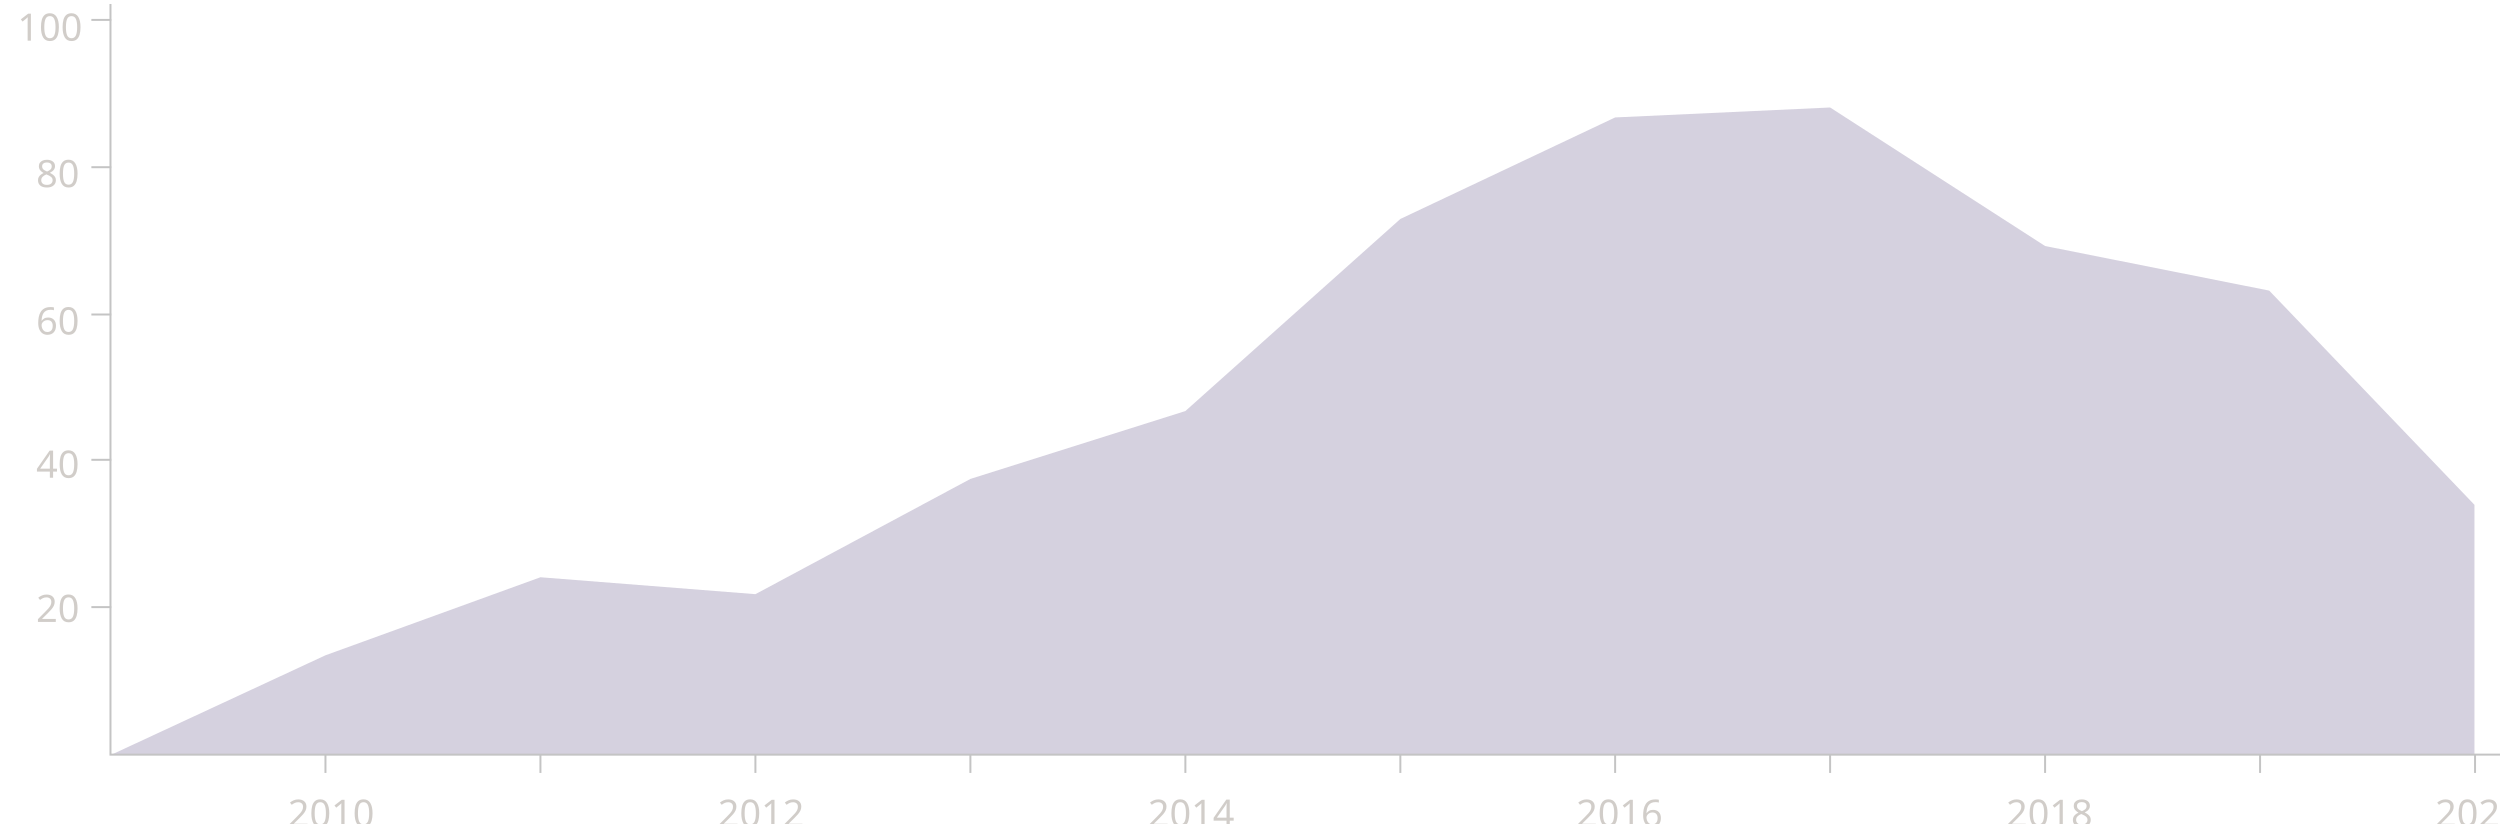
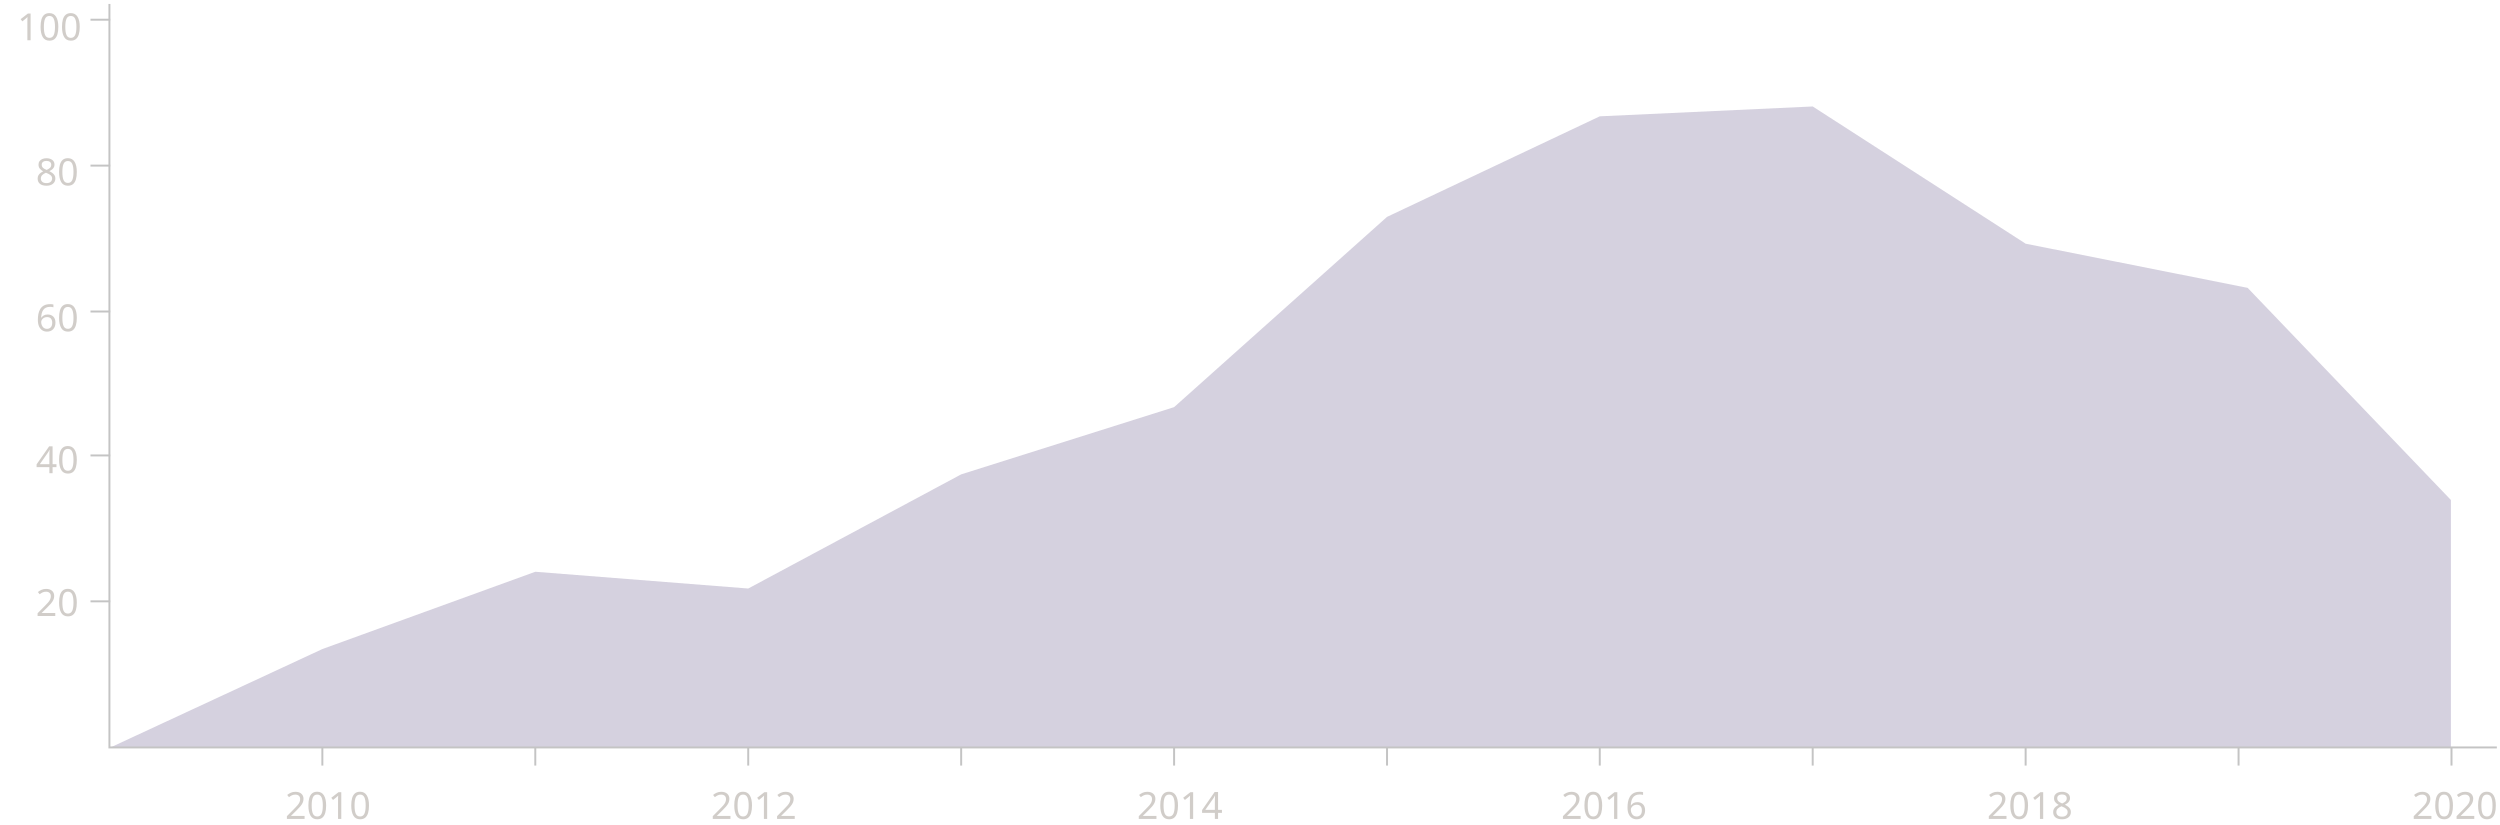
- <svg xmlns="http://www.w3.org/2000/svg" version="1.1" id="Layer_1" x="0px" y="0px" viewBox="0 0 x" style="enable-background:new 0 0 1268 418;" xml:space="preserve">
+ <svg xmlns="http://www.w3.org/2000/svg" version="1.1" id="Layer_1" x="0px" y="0px" viewBox="0 0 1268 418" style="enable-background:new 0 0 1268 418;" xml:space="preserve">
  <style type="text/css">
	.st0{opacity:0.4;fill:#968BAF;enable-background:new    ;}
	.st1{fill:none;stroke:#C4C4C4;stroke-miterlimit:10;}
	.st2{fill:#D1CDC9;}
	.st3{font-family:'RobotoCondensed-Regular';}
	.st4{font-size:19px;}
</style>
  <g id="Layer_1_1_">
    <polygon class="st0" points="55.4,379.4 163.5,329.2 271.5,290 379.5,298.5 487.5,240.6 595.5,206.5 703.5,110 811.4,59 919.4,54   1027.4,123.6 1140,146 1243.1,253.6 1243.1,379.4  " />
    <g>
      <g>
        <line class="st1" x1="163.5" y1="388.3" x2="163.5" y2="378.9" />
        <line class="st1" x1="271.5" y1="388.3" x2="271.5" y2="378.9" />
        <line class="st1" x1="487.5" y1="388.3" x2="487.5" y2="378.9" />
        <line class="st1" x1="811.4" y1="388.3" x2="811.4" y2="378.9" />
        <line class="st1" x1="1027.4" y1="388.3" x2="1027.4" y2="378.9" />
        <line class="st1" x1="379.5" y1="388.3" x2="379.5" y2="378.9" />
        <line class="st1" x1="595.5" y1="388.3" x2="595.5" y2="378.9" />
        <line class="st1" x1="703.5" y1="388.3" x2="703.5" y2="378.9" />
        <line class="st1" x1="919.4" y1="388.3" x2="919.4" y2="378.9" />
        <line class="st1" x1="1135.4" y1="388.3" x2="1135.4" y2="378.9" />
        <line class="st1" x1="1243.4" y1="388.3" x2="1243.4" y2="378.9" />
      </g>
      <g>
        <polyline class="st1" points="55.5,2 55.5,379.1 1266.4,379.1    " />
        <g>
          <line class="st1" x1="45.9" y1="10" x2="55.9" y2="10" />
          <line class="st1" x1="45.9" y1="305" x2="55.9" y2="305" />
          <line class="st1" x1="45.9" y1="231" x2="55.9" y2="231" />
          <line class="st1" x1="45.9" y1="158" x2="55.9" y2="158" />
          <line class="st1" x1="45.9" y1="84" x2="55.9" y2="84" />
        </g>
      </g>
    </g>
    <g>
      <g>
        <text transform="matrix(1 0 0 1 576.6802 415.3513)" class="st2 st3 st4">2014</text>
      </g>
      <g>
        <text transform="matrix(1 0 0 1 791.8196 415.3513)" class="st2 st3 st4">2016</text>
      </g>
      <g>
        <text transform="matrix(1 0 0 1 1007.82 415.3513)" class="st2 st3 st4">2018</text>
      </g>
      <g>
        <text transform="matrix(1 0 0 1 360.6118 415.3513)" class="st2 st3 st4">2012</text>
      </g>
      <g>
        <text transform="matrix(1 0 0 1 144.6116 415.3513)" class="st2 st3 st4">2010</text>
      </g>
      <g>
        <text transform="matrix(1 0 0 1 1223.34 415.3513)" class="st2 st3 st4">2020</text>
      </g>
    </g>
    <g>
      <text transform="matrix(1 0 0 1 8.7752 20.436)" class="st2 st3 st4">100</text>
    </g>
    <text transform="matrix(1 0 0 1 18.1549 240.0134)" class="st2 st3 st4">40</text>
    <text transform="matrix(1 0 0 1 18.1549 168.0133)" class="st2 st3 st4">60</text>
    <text transform="matrix(1 0 0 1 18.155 94.0134)" class="st2 st3 st4">80</text>
    <text transform="matrix(1 0 0 1 18.1549 312.4365)" class="st2 st3 st4">20</text>
  </g>
  <g id="Layer_2_1_">
</g>
  <g id="Layer_3">
</g>
</svg>
